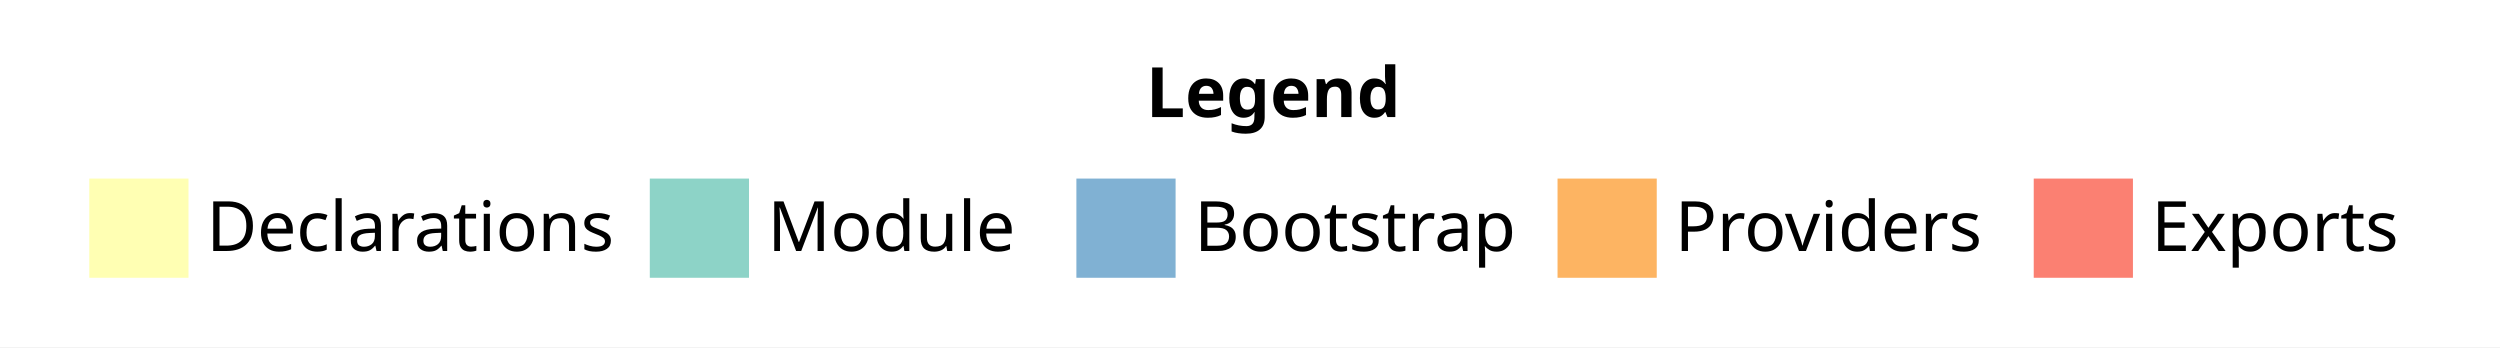
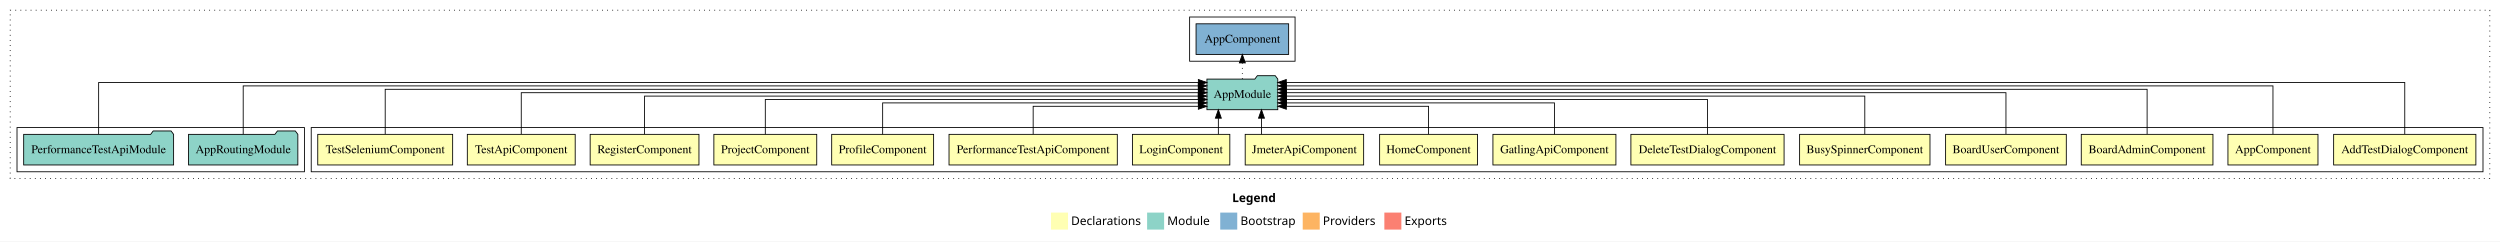
- <svg xmlns="http://www.w3.org/2000/svg" width="504pt" height="70pt" viewBox="0.00 0.00 504.00 70.00">
-   <g id="graph0" class="graph" transform="scale(1 1) rotate(0) translate(4 66)">
-     <polygon fill="white" stroke="transparent" points="-4,4 -4,-66 500,-66 500,4 -4,4" />
-     <text text-anchor="start" x="227.01" y="-42.4" font-family="Times-12" font-weight="bold" font-size="14.00">Legend</text>
-     <polygon fill="#ffffb3" stroke="transparent" points="14,-10 14,-30 34,-30 34,-10 14,-10" />
-     <text text-anchor="start" x="37.63" y="-15.4" font-family="Times-12" font-size="14.00">  Declarations</text>
-     <polygon fill="#8dd3c7" stroke="transparent" points="127,-10 127,-30 147,-30 147,-10 127,-10" />
-     <text text-anchor="start" x="150.73" y="-15.4" font-family="Times-12" font-size="14.00">  Module</text>
-     <polygon fill="#80b1d3" stroke="transparent" points="213,-10 213,-30 233,-30 233,-10 213,-10" />
-     <text text-anchor="start" x="236.78" y="-15.4" font-family="Times-12" font-size="14.00">  Bootstrap</text>
-     <polygon fill="#fdb462" stroke="transparent" points="310,-10 310,-30 330,-30 330,-10 310,-10" />
-     <text text-anchor="start" x="333.67" y="-15.4" font-family="Times-12" font-size="14.00">  Providers</text>
-     <polygon fill="#fb8072" stroke="transparent" points="406,-10 406,-30 426,-30 426,-10 406,-10" />
-     <text text-anchor="start" x="429.73" y="-15.4" font-family="Times-12" font-size="14.00">  Exports</text>
+ <svg xmlns="http://www.w3.org/2000/svg" width="2940pt" height="284pt" viewBox="0.00 0.00 2940.00 284.00">
+   <g id="graph0" class="graph" transform="scale(1 1) rotate(0) translate(4 280)">
+     <polygon fill="white" stroke="transparent" points="-4,4 -4,-280 2936,-280 2936,4 -4,4" />
+     <text text-anchor="start" x="1445.01" y="-42.4" font-family="Times-12" font-weight="bold" font-size="14.00">Legend</text>
+     <polygon fill="#ffffb3" stroke="transparent" points="1232,-10 1232,-30 1252,-30 1252,-10 1232,-10" />
+     <text text-anchor="start" x="1255.63" y="-15.4" font-family="Times-12" font-size="14.00">  Declarations</text>
+     <polygon fill="#8dd3c7" stroke="transparent" points="1345,-10 1345,-30 1365,-30 1365,-10 1345,-10" />
+     <text text-anchor="start" x="1368.73" y="-15.4" font-family="Times-12" font-size="14.00">  Module</text>
+     <polygon fill="#80b1d3" stroke="transparent" points="1431,-10 1431,-30 1451,-30 1451,-10 1431,-10" />
+     <text text-anchor="start" x="1454.78" y="-15.4" font-family="Times-12" font-size="14.00">  Bootstrap</text>
+     <polygon fill="#fdb462" stroke="transparent" points="1528,-10 1528,-30 1548,-30 1548,-10 1528,-10" />
+     <text text-anchor="start" x="1551.67" y="-15.4" font-family="Times-12" font-size="14.00">  Providers</text>
+     <polygon fill="#fb8072" stroke="transparent" points="1624,-10 1624,-30 1644,-30 1644,-10 1624,-10" />
+     <text text-anchor="start" x="1647.73" y="-15.4" font-family="Times-12" font-size="14.00">  Exports</text>
+     <g id="clust1" class="cluster">
+       <polygon fill="none" stroke="black" stroke-dasharray="1,5" points="8,-70 8,-268 2924,-268 2924,-70 8,-70" />
+     </g>
+     <g id="clust2" class="cluster">
+       <polygon fill="none" stroke="black" points="362,-78 362,-130 2916,-130 2916,-78 362,-78" />
+     </g>
+     <g id="clust19" class="cluster">
+       <polygon fill="none" stroke="black" points="16,-78 16,-130 354,-130 354,-78 16,-78" />
+     </g>
+     <g id="clust21" class="cluster">
+       <polygon fill="none" stroke="black" points="1395,-208 1395,-260 1519,-260 1519,-208 1395,-208" />
+     </g>
+     <g id="node1" class="node">
+       <polygon fill="#ffffb3" stroke="black" points="2907.64,-122 2740.36,-122 2740.36,-86 2907.64,-86 2907.64,-122" />
+       <text text-anchor="middle" x="2824" y="-99.8" font-family="Times,serif" font-size="14.00">AddTestDialogComponent</text>
+     </g>
+     <g id="node17" class="node">
+       <polygon fill="#8dd3c7" stroke="black" points="1498.66,-187 1495.66,-191 1474.66,-191 1471.66,-187 1415.34,-187 1415.34,-151 1498.66,-151 1498.66,-187" />
+       <text text-anchor="middle" x="1457" y="-164.8" font-family="Times,serif" font-size="14.00">AppModule</text>
+     </g>
+     <g id="edge1" class="edge">
+       <path fill="none" stroke="black" d="M2824,-122.32C2824,-145.66 2824,-183 2824,-183 2824,-183 1508.66,-183 1508.66,-183" />
+       <polygon fill="black" stroke="black" points="1508.66,-179.5 1498.66,-183 1508.66,-186.5 1508.66,-179.5" />
+     </g>
+     <g id="node2" class="node">
+       <polygon fill="#ffffb3" stroke="black" points="2721.94,-122 2616.06,-122 2616.06,-86 2721.94,-86 2721.94,-122" />
+       <text text-anchor="middle" x="2669" y="-99.8" font-family="Times,serif" font-size="14.00">AppComponent</text>
+     </g>
+     <g id="edge2" class="edge">
+       <path fill="none" stroke="black" d="M2669,-122.16C2669,-144.35 2669,-179 2669,-179 2669,-179 1508.72,-179 1508.72,-179" />
+       <polygon fill="black" stroke="black" points="1508.72,-175.5 1498.72,-179 1508.72,-182.5 1508.72,-175.5" />
+     </g>
+     <g id="node3" class="node">
+       <polygon fill="#ffffb3" stroke="black" points="2598.43,-122 2443.57,-122 2443.57,-86 2598.43,-86 2598.43,-122" />
+       <text text-anchor="middle" x="2521" y="-99.8" font-family="Times,serif" font-size="14.00">BoardAdminComponent</text>
+     </g>
+     <g id="edge3" class="edge">
+       <path fill="none" stroke="black" d="M2521,-122.28C2521,-143.32 2521,-175 2521,-175 2521,-175 1508.71,-175 1508.71,-175" />
+       <polygon fill="black" stroke="black" points="1508.71,-171.5 1498.71,-175 1508.71,-178.5 1508.71,-171.5" />
+     </g>
+     <g id="node4" class="node">
+       <polygon fill="#ffffb3" stroke="black" points="2425.97,-122 2284.03,-122 2284.03,-86 2425.97,-86 2425.97,-122" />
+       <text text-anchor="middle" x="2355" y="-99.8" font-family="Times,serif" font-size="14.00">BoardUserComponent</text>
+     </g>
+     <g id="edge4" class="edge">
+       <path fill="none" stroke="black" d="M2355,-122.31C2355,-142.15 2355,-171 2355,-171 2355,-171 1508.81,-171 1508.81,-171" />
+       <polygon fill="black" stroke="black" points="1508.81,-167.5 1498.81,-171 1508.81,-174.5 1508.81,-167.5" />
+     </g>
+     <g id="node5" class="node">
+       <polygon fill="#ffffb3" stroke="black" points="2265.66,-122 2112.34,-122 2112.34,-86 2265.66,-86 2265.66,-122" />
+       <text text-anchor="middle" x="2189" y="-99.8" font-family="Times,serif" font-size="14.00">BusySpinnerComponent</text>
+     </g>
+     <g id="edge5" class="edge">
+       <path fill="none" stroke="black" d="M2189,-122.22C2189,-140.83 2189,-167 2189,-167 2189,-167 1508.72,-167 1508.72,-167" />
+       <polygon fill="black" stroke="black" points="1508.72,-163.5 1498.72,-167 1508.72,-170.5 1508.72,-163.5" />
+     </g>
+     <g id="node6" class="node">
+       <polygon fill="#ffffb3" stroke="black" points="2094.07,-122 1913.93,-122 1913.93,-86 2094.07,-86 2094.07,-122" />
+       <text text-anchor="middle" x="2004" y="-99.8" font-family="Times,serif" font-size="14.00">DeleteTestDialogComponent</text>
+     </g>
+     <g id="edge6" class="edge">
+       <path fill="none" stroke="black" d="M2004,-122.02C2004,-139.37 2004,-163 2004,-163 2004,-163 1509.01,-163 1509.01,-163" />
+       <polygon fill="black" stroke="black" points="1509.01,-159.5 1499.01,-163 1509.01,-166.5 1509.01,-159.5" />
+     </g>
+     <g id="node7" class="node">
+       <polygon fill="#ffffb3" stroke="black" points="1896.32,-122 1751.68,-122 1751.68,-86 1896.32,-86 1896.32,-122" />
+       <text text-anchor="middle" x="1824" y="-99.8" font-family="Times,serif" font-size="14.00">GatlingApiComponent</text>
+     </g>
+     <g id="edge7" class="edge">
+       <path fill="none" stroke="black" d="M1824,-122.01C1824,-138.05 1824,-159 1824,-159 1824,-159 1508.74,-159 1508.74,-159" />
+       <polygon fill="black" stroke="black" points="1508.74,-155.5 1498.74,-159 1508.74,-162.5 1508.74,-155.5" />
+     </g>
+     <g id="node8" class="node">
+       <polygon fill="#ffffb3" stroke="black" points="1733.55,-122 1618.45,-122 1618.45,-86 1733.55,-86 1733.55,-122" />
+       <text text-anchor="middle" x="1676" y="-99.8" font-family="Times,serif" font-size="14.00">HomeComponent</text>
+     </g>
+     <g id="edge8" class="edge">
+       <path fill="none" stroke="black" d="M1676,-122.12C1676,-136.78 1676,-155 1676,-155 1676,-155 1508.71,-155 1508.71,-155" />
+       <polygon fill="black" stroke="black" points="1508.71,-151.5 1498.71,-155 1508.71,-158.5 1508.71,-151.5" />
+     </g>
+     <g id="node9" class="node">
+       <polygon fill="#ffffb3" stroke="black" points="1599.65,-122 1460.35,-122 1460.35,-86 1599.65,-86 1599.65,-122" />
+       <text text-anchor="middle" x="1530" y="-99.8" font-family="Times,serif" font-size="14.00">JmeterApiComponent</text>
+     </g>
+     <g id="edge9" class="edge">
+       <path fill="none" stroke="black" d="M1479.5,-122.11C1479.5,-122.11 1479.5,-140.99 1479.5,-140.99" />
+       <polygon fill="black" stroke="black" points="1476,-140.99 1479.5,-150.99 1483,-140.99 1476,-140.99" />
+     </g>
+     <g id="node10" class="node">
+       <polygon fill="#ffffb3" stroke="black" points="1442.28,-122 1327.72,-122 1327.72,-86 1442.28,-86 1442.28,-122" />
+       <text text-anchor="middle" x="1385" y="-99.8" font-family="Times,serif" font-size="14.00">LoginComponent</text>
+     </g>
+     <g id="edge10" class="edge">
+       <path fill="none" stroke="black" d="M1428.78,-122.11C1428.78,-122.11 1428.78,-140.99 1428.78,-140.99" />
+       <polygon fill="black" stroke="black" points="1425.28,-140.99 1428.78,-150.99 1432.28,-140.99 1425.28,-140.99" />
+     </g>
+     <g id="node11" class="node">
+       <polygon fill="#ffffb3" stroke="black" points="1309.95,-122 1112.05,-122 1112.05,-86 1309.95,-86 1309.95,-122" />
+       <text text-anchor="middle" x="1211" y="-99.8" font-family="Times,serif" font-size="14.00">PerformanceTestApiComponent</text>
+     </g>
+     <g id="edge11" class="edge">
+       <path fill="none" stroke="black" d="M1211,-122.12C1211,-136.78 1211,-155 1211,-155 1211,-155 1405.27,-155 1405.27,-155" />
+       <polygon fill="black" stroke="black" points="1405.27,-158.5 1415.27,-155 1405.27,-151.5 1405.27,-158.5" />
+     </g>
+     <g id="node12" class="node">
+       <polygon fill="#ffffb3" stroke="black" points="1093.93,-122 974.07,-122 974.07,-86 1093.93,-86 1093.93,-122" />
+       <text text-anchor="middle" x="1034" y="-99.8" font-family="Times,serif" font-size="14.00">ProfileComponent</text>
+     </g>
+     <g id="edge12" class="edge">
+       <path fill="none" stroke="black" d="M1034,-122.01C1034,-138.05 1034,-159 1034,-159 1034,-159 1405.28,-159 1405.28,-159" />
+       <polygon fill="black" stroke="black" points="1405.28,-162.5 1415.28,-159 1405.28,-155.5 1405.28,-162.5" />
+     </g>
+     <g id="node13" class="node">
+       <polygon fill="#ffffb3" stroke="black" points="956.49,-122 835.51,-122 835.51,-86 956.49,-86 956.49,-122" />
+       <text text-anchor="middle" x="896" y="-99.8" font-family="Times,serif" font-size="14.00">ProjectComponent</text>
+     </g>
+     <g id="edge13" class="edge">
+       <path fill="none" stroke="black" d="M896,-122.02C896,-139.37 896,-163 896,-163 896,-163 1405.29,-163 1405.29,-163" />
+       <polygon fill="black" stroke="black" points="1405.29,-166.5 1415.29,-163 1405.29,-159.5 1405.29,-166.5" />
+     </g>
+     <g id="node14" class="node">
+       <polygon fill="#ffffb3" stroke="black" points="817.98,-122 690.02,-122 690.02,-86 817.98,-86 817.98,-122" />
+       <text text-anchor="middle" x="754" y="-99.8" font-family="Times,serif" font-size="14.00">RegisterComponent</text>
+     </g>
+     <g id="edge14" class="edge">
+       <path fill="none" stroke="black" d="M754,-122.22C754,-140.83 754,-167 754,-167 754,-167 1405.13,-167 1405.13,-167" />
+       <polygon fill="black" stroke="black" points="1405.13,-170.5 1415.13,-167 1405.13,-163.5 1405.13,-170.5" />
+     </g>
+     <g id="node15" class="node">
+       <polygon fill="#ffffb3" stroke="black" points="672.43,-122 545.57,-122 545.57,-86 672.43,-86 672.43,-122" />
+       <text text-anchor="middle" x="609" y="-99.8" font-family="Times,serif" font-size="14.00">TestApiComponent</text>
+     </g>
+     <g id="edge15" class="edge">
+       <path fill="none" stroke="black" d="M609,-122.31C609,-142.15 609,-171 609,-171 609,-171 1405.24,-171 1405.24,-171" />
+       <polygon fill="black" stroke="black" points="1405.24,-174.5 1415.24,-171 1405.24,-167.5 1405.24,-174.5" />
+     </g>
+     <g id="node16" class="node">
+       <polygon fill="#ffffb3" stroke="black" points="528.32,-122 369.68,-122 369.68,-86 528.32,-86 528.32,-122" />
+       <text text-anchor="middle" x="449" y="-99.8" font-family="Times,serif" font-size="14.00">TestSeleniumComponent</text>
+     </g>
+     <g id="edge16" class="edge">
+       <path fill="none" stroke="black" d="M449,-122.28C449,-143.32 449,-175 449,-175 449,-175 1405.29,-175 1405.29,-175" />
+       <polygon fill="black" stroke="black" points="1405.29,-178.5 1415.29,-175 1405.29,-171.5 1405.29,-178.5" />
+     </g>
+     <g id="node20" class="node">
+       <polygon fill="#80b1d3" stroke="black" points="1511.44,-252 1402.56,-252 1402.56,-216 1511.44,-216 1511.44,-252" />
+       <text text-anchor="middle" x="1457" y="-229.8" font-family="Times,serif" font-size="14.00">AppComponent </text>
+     </g>
+     <g id="edge19" class="edge">
+       <path fill="none" stroke="black" stroke-dasharray="1,5" d="M1457,-187.11C1457,-187.11 1457,-205.99 1457,-205.99" />
+       <polygon fill="black" stroke="black" points="1453.5,-205.99 1457,-215.99 1460.5,-205.99 1453.5,-205.99" />
+     </g>
+     <g id="node18" class="node">
+       <polygon fill="#8dd3c7" stroke="black" points="346.27,-122 343.27,-126 322.27,-126 319.27,-122 217.73,-122 217.73,-86 346.27,-86 346.27,-122" />
+       <text text-anchor="middle" x="282" y="-99.8" font-family="Times,serif" font-size="14.00">AppRoutingModule</text>
+     </g>
+     <g id="edge17" class="edge">
+       <path fill="none" stroke="black" d="M282,-122.16C282,-144.35 282,-179 282,-179 282,-179 1405.18,-179 1405.18,-179" />
+       <polygon fill="black" stroke="black" points="1405.18,-182.5 1415.18,-179 1405.18,-175.5 1405.18,-182.5" />
+     </g>
+     <g id="node19" class="node">
+       <polygon fill="#8dd3c7" stroke="black" points="200.16,-122 197.16,-126 176.16,-126 173.16,-122 23.84,-122 23.84,-86 200.16,-86 200.16,-122" />
+       <text text-anchor="middle" x="112" y="-99.8" font-family="Times,serif" font-size="14.00">PerformanceTestApiModule</text>
+     </g>
+     <g id="edge18" class="edge">
+       <path fill="none" stroke="black" d="M112,-122.32C112,-145.66 112,-183 112,-183 112,-183 1405.27,-183 1405.27,-183" />
+       <polygon fill="black" stroke="black" points="1405.27,-186.5 1415.27,-183 1405.27,-179.5 1405.27,-186.5" />
+     </g>
  </g>
</svg>
